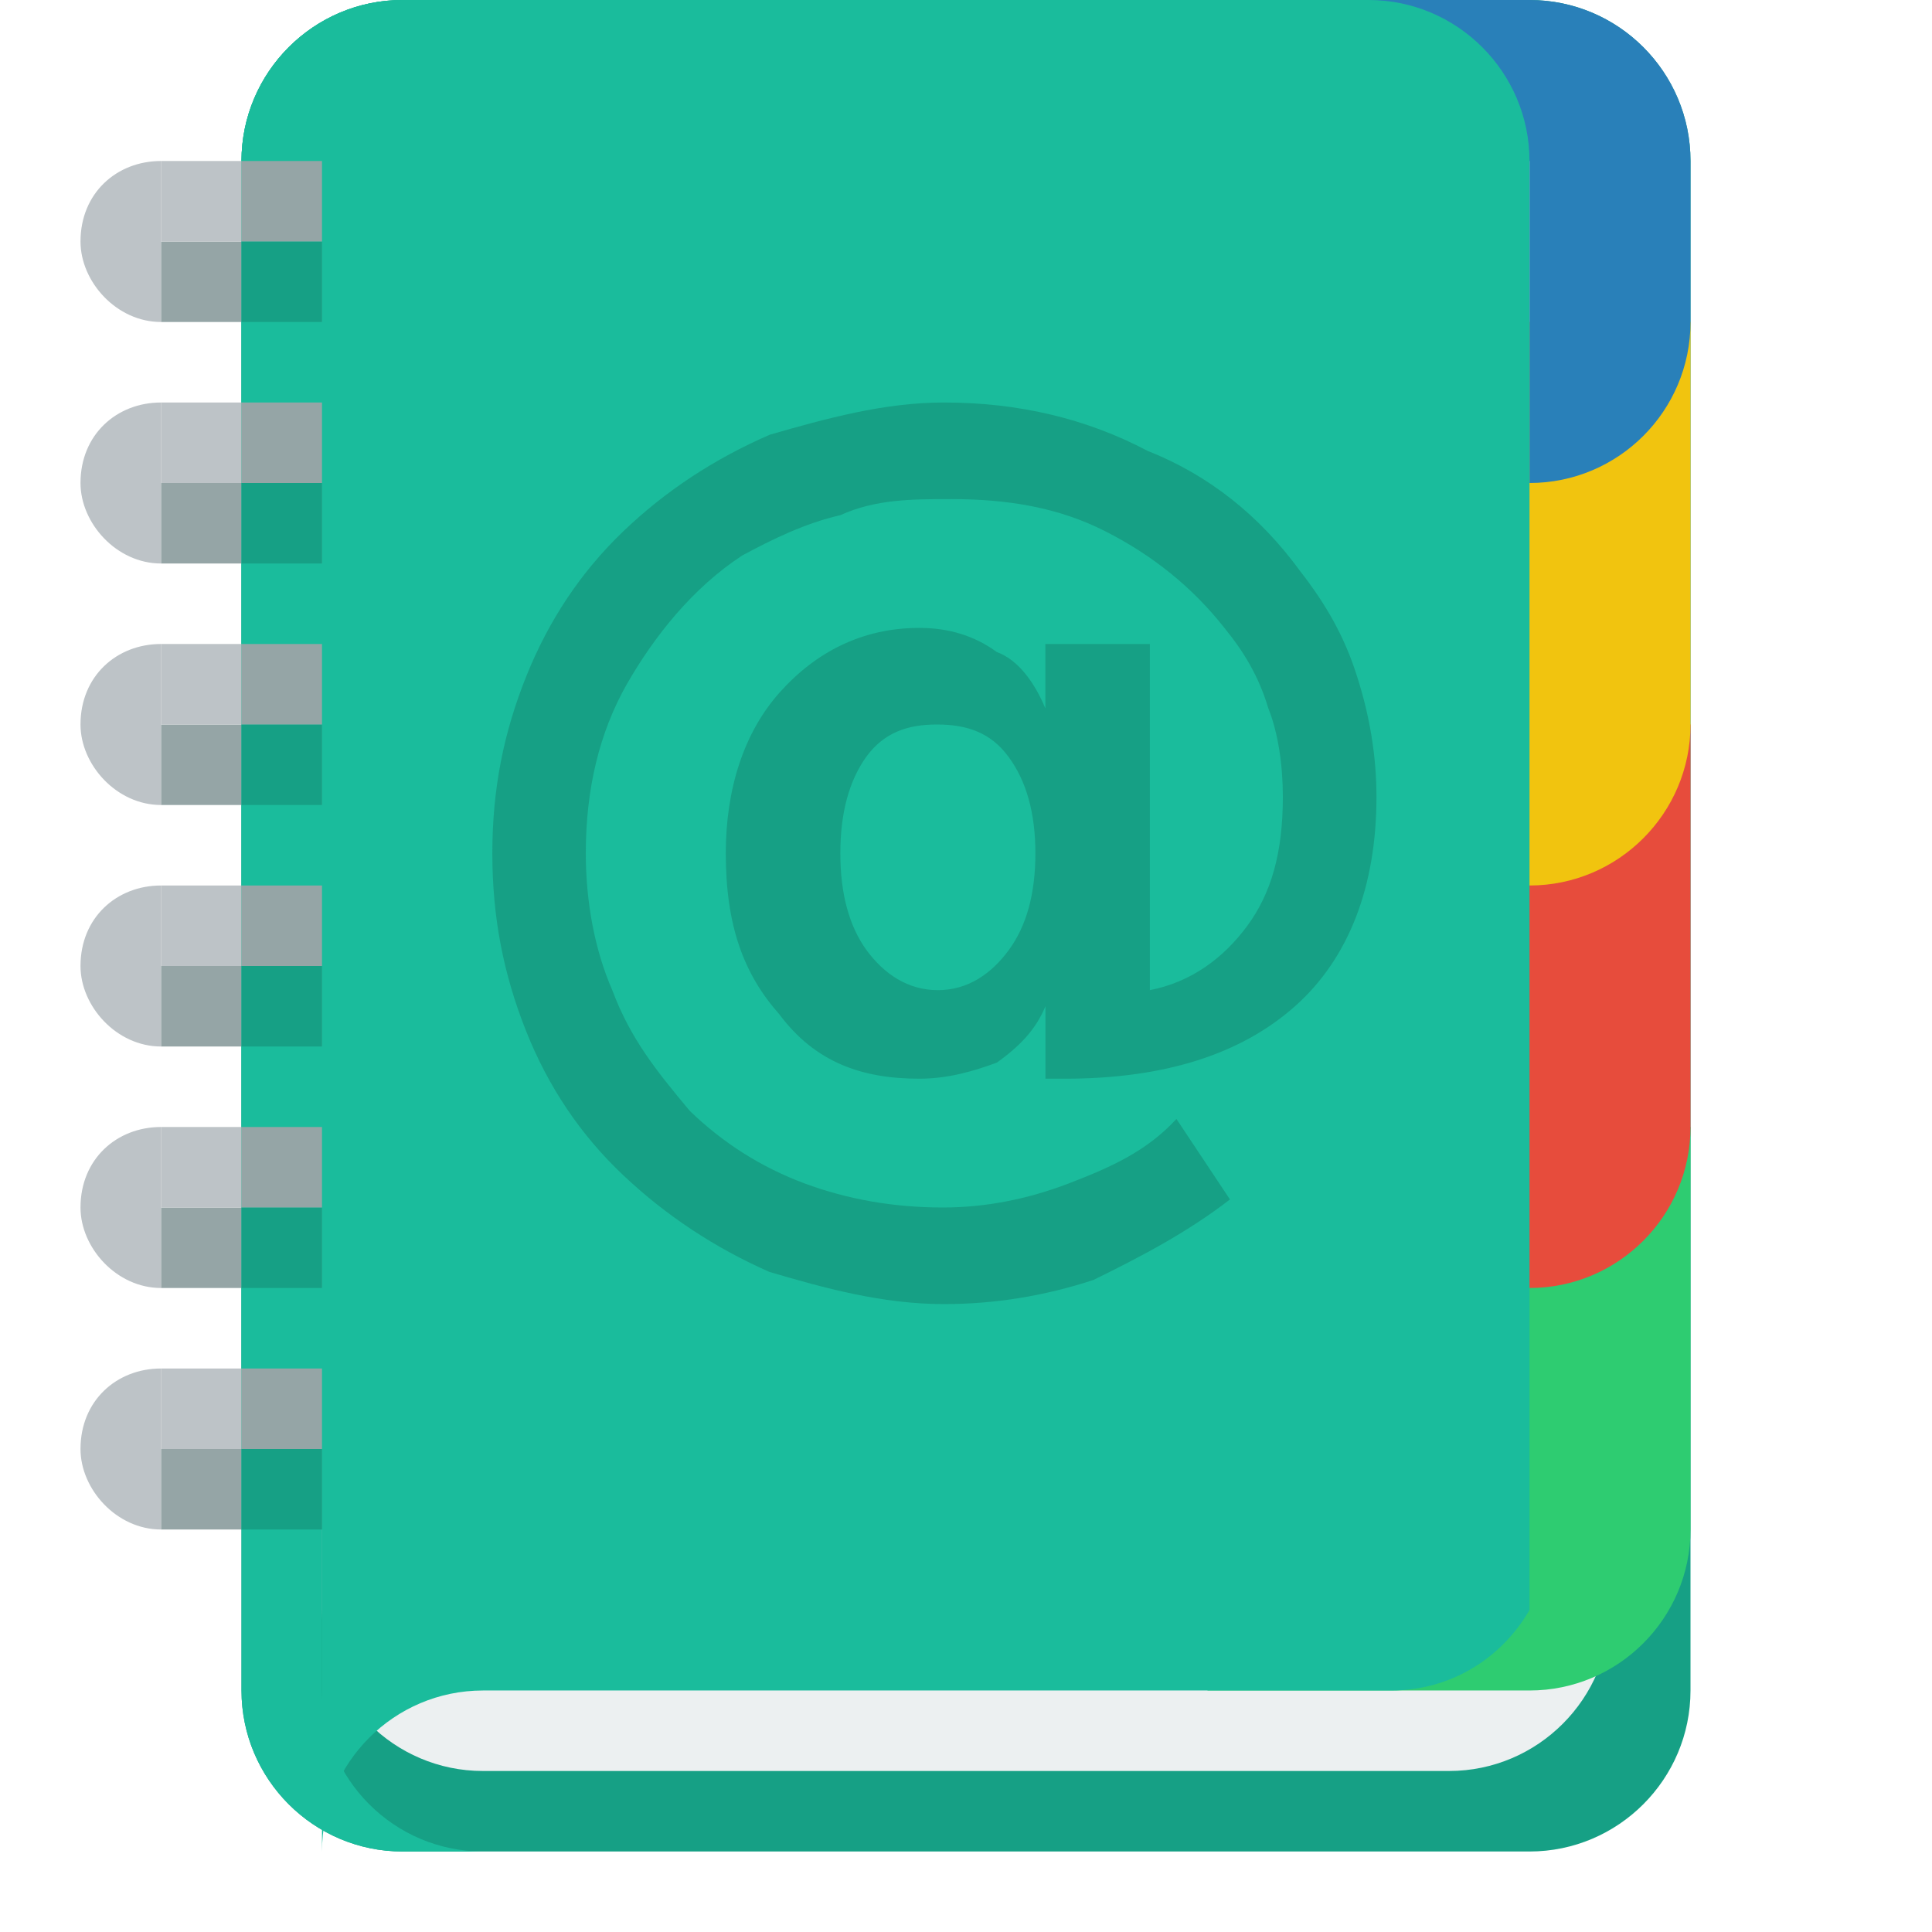
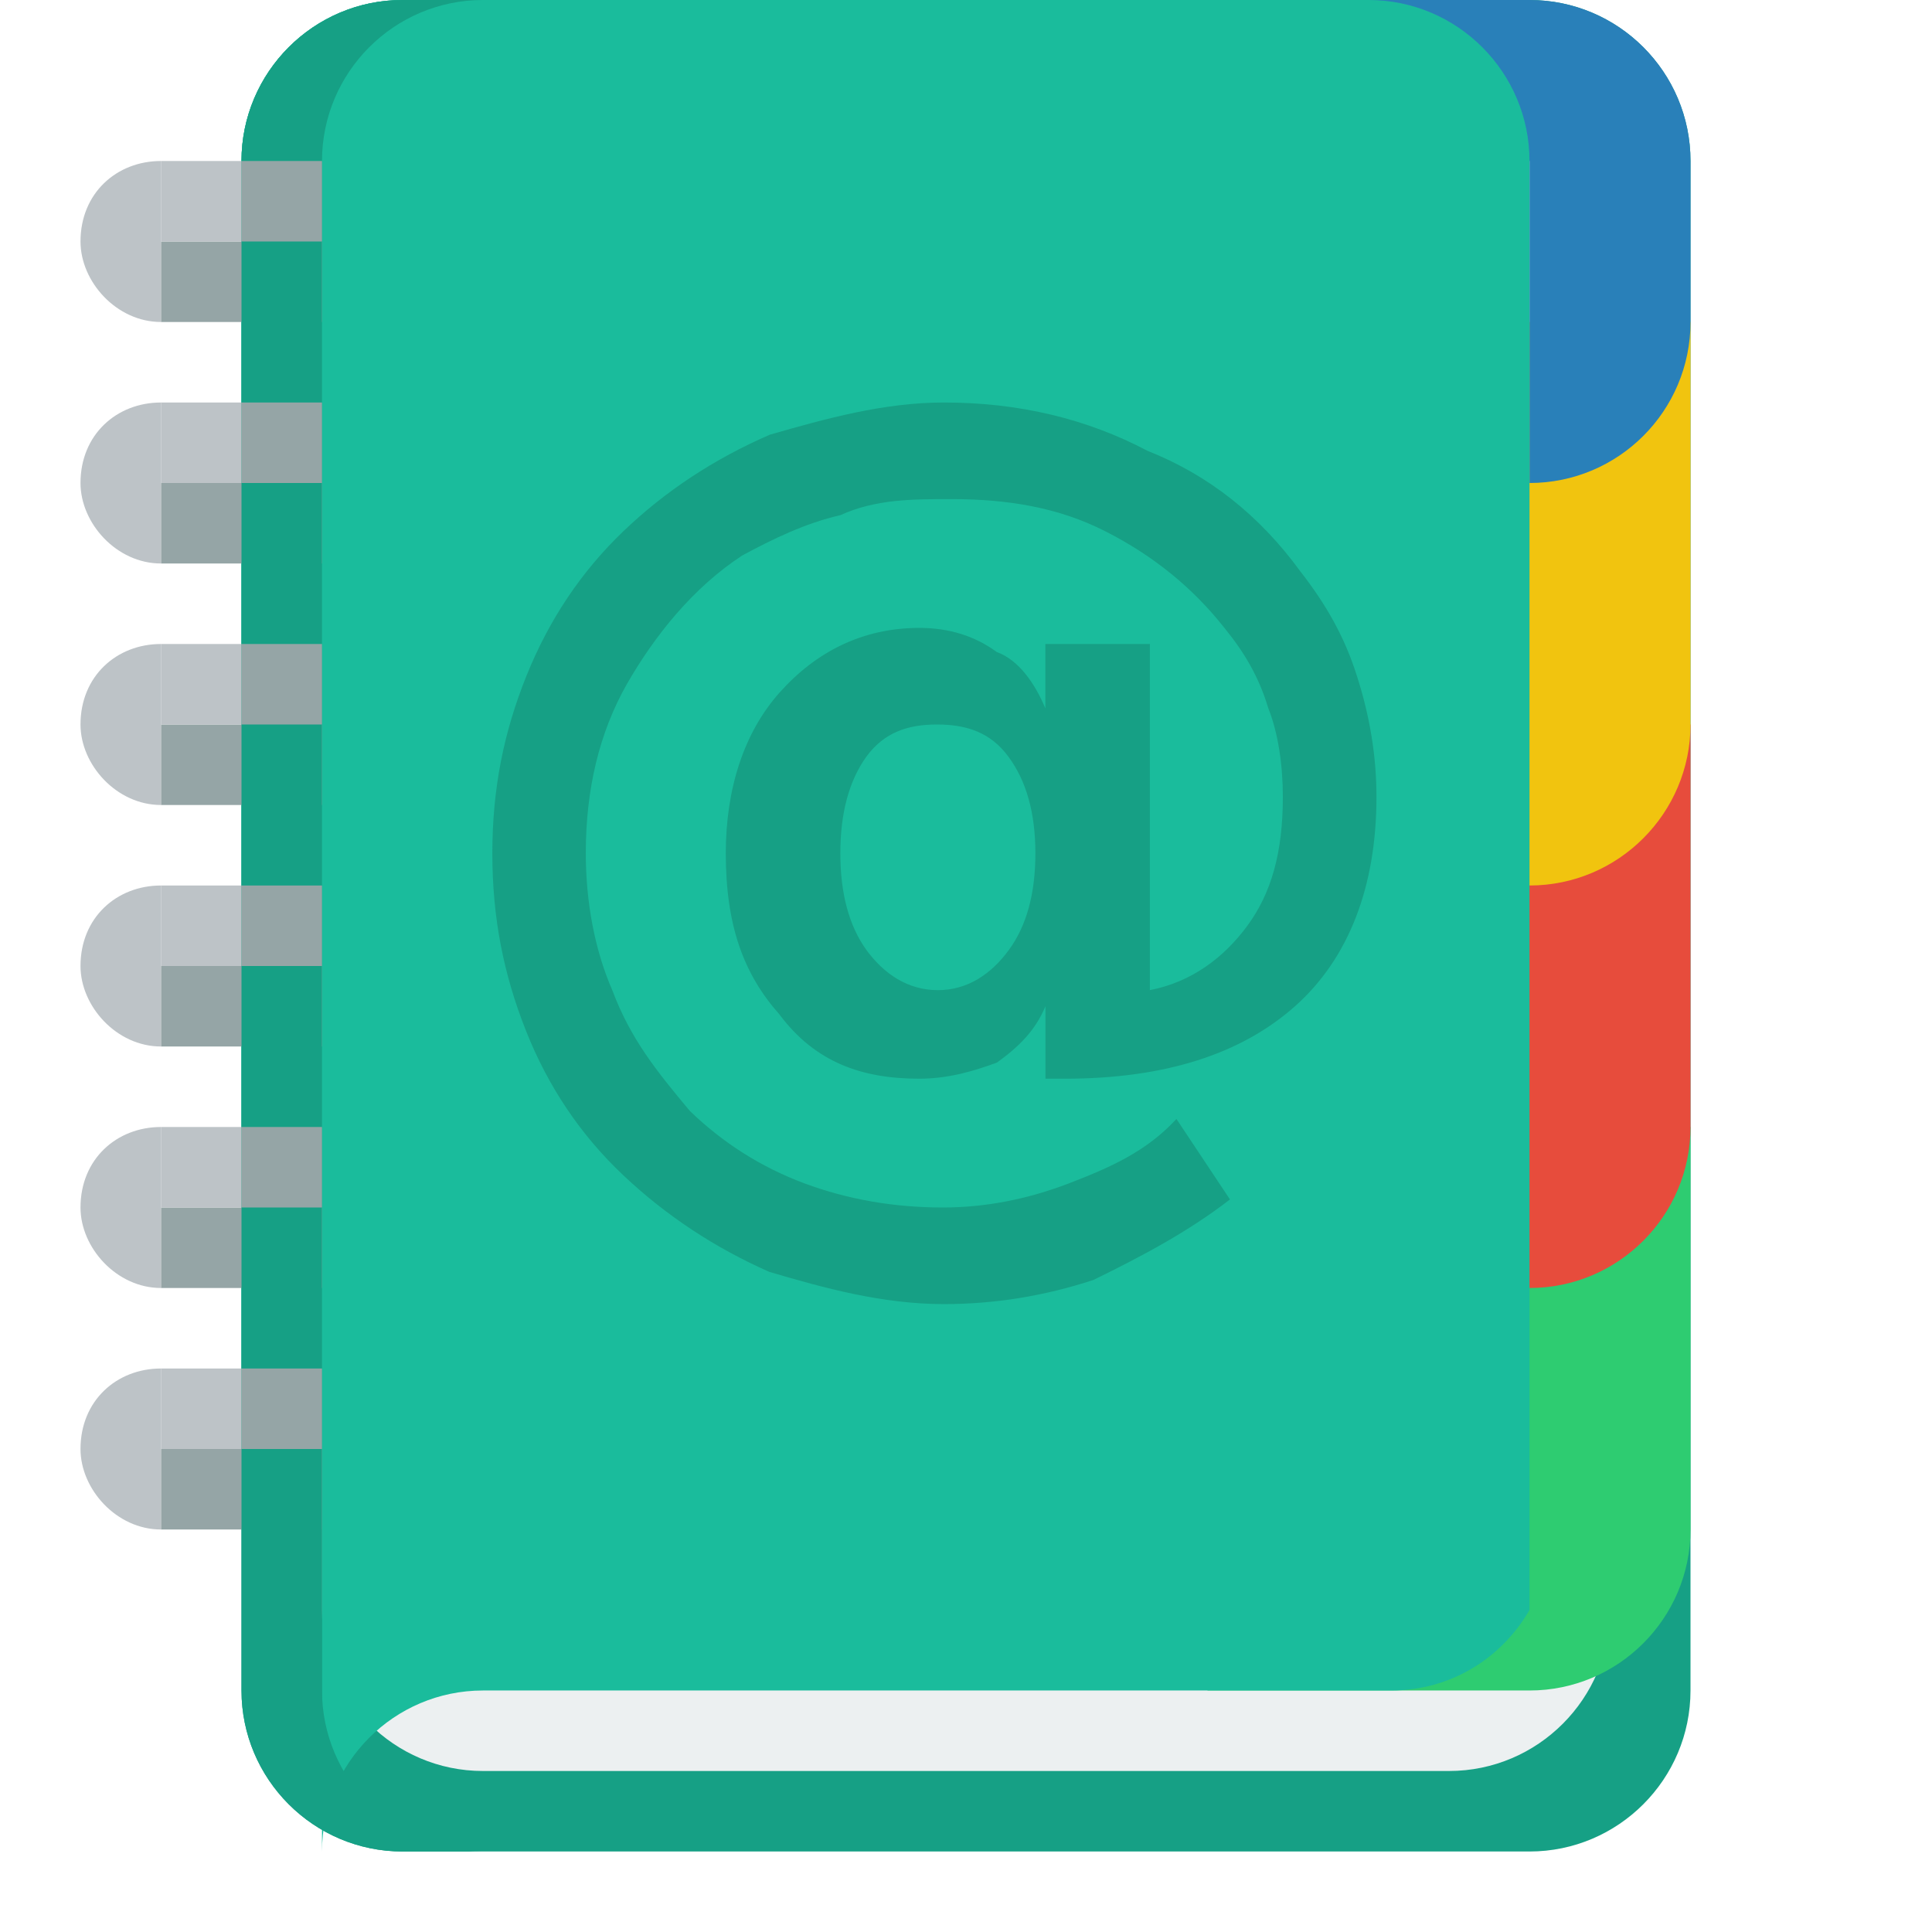
<svg xmlns="http://www.w3.org/2000/svg" height="24" width="24" version="1.1">
  <g transform="translate(0 -1028.4)">
    <g>
      <path d="m5 1028.4c-1.105 0-2 0.9-2 2v1 7 1 3 1 5 1c0 1.1 0.895 2 2 2h14c1.105 0 2-0.9 2-2v-1-5-4-4-1-3-1c0-1.1-0.895-2-2-2h-4-10z" fill="#16a085" />
      <path d="m6 1028.4c-1.105 0-2 0.9-2 2v8 4 6c0 1.1 0.895 2 2 2h8 4c1.105 0 2-0.9 2-2v-6-4-4-4c0-1.1-0.895-2-2-2h-4-8z" fill="#ecf0f1" />
      <path d="m15 1042.4v1 1 1 4h4c1.105 0 2-0.9 2-2v-2-2-1h-6z" fill="#2ecc71" />
      <path d="m15 1037.4v1 1 1 4h4c1.105 0 2-0.9 2-2v-2-2-1h-6z" fill="#e74c3c" />
      <path d="m15 1032.4v1 1 1 4h4c1.105 0 2-0.9 2-2v-2-2-1h-6z" fill="#f1c40f" />
      <path d="m15 0v2h4v2 2c1.105 0 2-0.895 2-2v-2c0-1.105-0.895-2-2-2h-4z" transform="translate(0 1028.4)" fill="#2980b9" />
      <path d="m5 1028.4c-1.105 0-2 0.9-2 2v8 4 5h1v1 3c0-1.1 0.895-2 2-2h8 1 1.281 0.719 0.281c0.74 0 1.373-0.4 1.719-1v-1-5-4-4-4c0-1.1-0.895-2-2-2h-4-8z" fill="#1abc9c" />
    </g>
    <g fill="#16a085" transform="translate(0,-2)">
      <path d="m10.439 1041c0 0.5 0.108 0.9 0.323 1.2 0.22 0.3 0.516 0.5 0.889 0.5 0.368 0 0.663-0.2 0.882-0.5 0.22-0.3 0.329-0.7 0.329-1.2s-0.112-0.9-0.335-1.2c-0.22-0.3-0.516-0.4-0.889-0.4-0.364 0-0.656 0.1-0.876 0.4-0.215 0.3-0.323 0.7-0.323 1.2m2.548 1.9c-0.125 0.3-0.326 0.5-0.603 0.7-0.273 0.1-0.594 0.2-0.963 0.2-0.712 0-1.292-0.2-1.74-0.8-0.443-0.5-0.665-1.1-0.665-2 0-0.8 0.224-1.5 0.671-2s1.025-0.8 1.733-0.8c0.369 0 0.69 0.1 0.963 0.3 0.277 0.1 0.478 0.4 0.603 0.7v-0.8h1.298v4.3c0.514-0.1 0.917-0.4 1.211-0.8s0.441-0.9 0.441-1.6c0-0.4-0.06-0.8-0.18-1.1-0.12-0.4-0.302-0.7-0.546-1-0.394-0.5-0.887-0.9-1.479-1.2-0.588-0.3-1.226-0.4-1.913-0.4-0.481 0-0.941 0-1.38 0.2-0.439 0.1-0.845 0.3-1.217 0.5-0.613 0.4-1.091 1-1.435 1.6-0.34 0.6-0.509 1.3-0.509 2.1 0 0.6 0.11 1.2 0.329 1.7 0.224 0.6 0.545 1 0.963 1.5 0.414 0.4 0.888 0.7 1.423 0.9 0.539 0.2 1.112 0.3 1.721 0.3 0.522 0 1.044-0.1 1.566-0.3 0.521-0.2 0.967-0.4 1.335-0.8l0.665 1c-0.518 0.4-1.083 0.7-1.696 1-0.609 0.2-1.228 0.3-1.858 0.3-0.766 0-1.489-0.2-2.168-0.4-0.679-0.3-1.284-0.7-1.814-1.2-0.53-0.5-0.934-1.1-1.211-1.8s-0.416-1.4-0.416-2.2 0.141-1.5 0.422-2.2 0.683-1.3 1.205-1.8c0.522-0.5 1.129-0.9 1.82-1.2 0.696-0.2 1.417-0.4 2.162-0.4 0.928 0 1.771 0.2 2.529 0.6 0.758 0.3 1.391 0.8 1.901 1.5 0.311 0.4 0.545 0.8 0.702 1.3 0.161 0.5 0.242 1 0.242 1.5 0 1.1-0.337 2-1.012 2.6-0.676 0.6-1.628 0.9-2.858 0.9h-0.242v-0.9" />
    </g>
-     <g>
-       <path d="m2 1031.4v1h2v-1h-2zm0 3v1h2v-1h-2zm0 3v1h2v-1h-2zm0 3v1h2v-1h-2zm0 3v1h2v-1h-2zm0 3v1h2v-1h-2z" fill="#95a5a6" />
-       <path d="m5 1028.4c-1.105 0-2 0.9-2 2v1 7 1 3 1 5 1c0 1.1 0.895 2 2 2h1c-1.105 0-2-0.9-2-2v-1-5-1-3-1-7-1c0-1.1 0.895-2 2-2h-1z" fill="#1abc9c" />
-       <path d="m3 1031.4v1h1v-1h-1zm0 3v1h1v-1h-1zm0 3v1h1v-1h-1zm0 3v1h1v-1h-1zm0 3v1h1v-1h-1zm0 3v1h1v-1h-1z" fill="#16a085" />
-     </g>
+     <path d="m2 1031.4v1h2v-1h-2zm0 3v1h2v-1h-2zm0 3v1h2v-1h-2zm0 3v1h2v-1h-2zm0 3v1h2v-1h-2zm0 3v1h2v-1h-2z" fill="#95a5a6" />
+     <path d="m5 1028.4c-1.105 0-2 0.9-2 2v1 7 1 3 1 5 1c0 1.1 0.895 2 2 2h1c-1.105 0-2-0.9-2-2v-1-5-1-3-1-7-1c0-1.1 0.895-2 2-2h-1z" fill="#16a085" />
    <g fill="#bdc3c7">
      <path d="m2 1030.4v1h1v-1h-1zm0 3v1h1v-1h-1zm0 3v1h1v-1h-1zm0 3v1h1v-1h-1zm0 3v1h1v-1h-1zm0 3v1h1v-1h-1z" />
      <path d="m2 1030.4c-0.552 0-1 0.4-1 1 0 0.5 0.448 1 1 1v-2z" />
      <path d="m2 1033.4c-0.552 0-1 0.4-1 1 0 0.5 0.448 1 1 1v-2z" />
      <path d="m2 1036.4c-0.552 0-1 0.4-1 1 0 0.5 0.448 1 1 1v-2z" />
      <path d="m2 1039.4c-0.552 0-1 0.4-1 1 0 0.5 0.448 1 1 1v-2z" />
      <path d="m2 1042.4c-0.552 0-1 0.4-1 1 0 0.5 0.448 1 1 1v-2z" />
      <path d="m2 1045.4c-0.552 0-1 0.4-1 1 0 0.5 0.448 1 1 1v-2z" />
    </g>
    <path d="m3 1030.4v1h1v-1h-1zm0 3v1h1v-1h-1zm0 3v1h1v-1h-1zm0 3v1h1v-1h-1zm0 3v1h1v-1h-1zm0 3v1h1v-1h-1z" fill="#95a5a6" />
  </g>
</svg>
